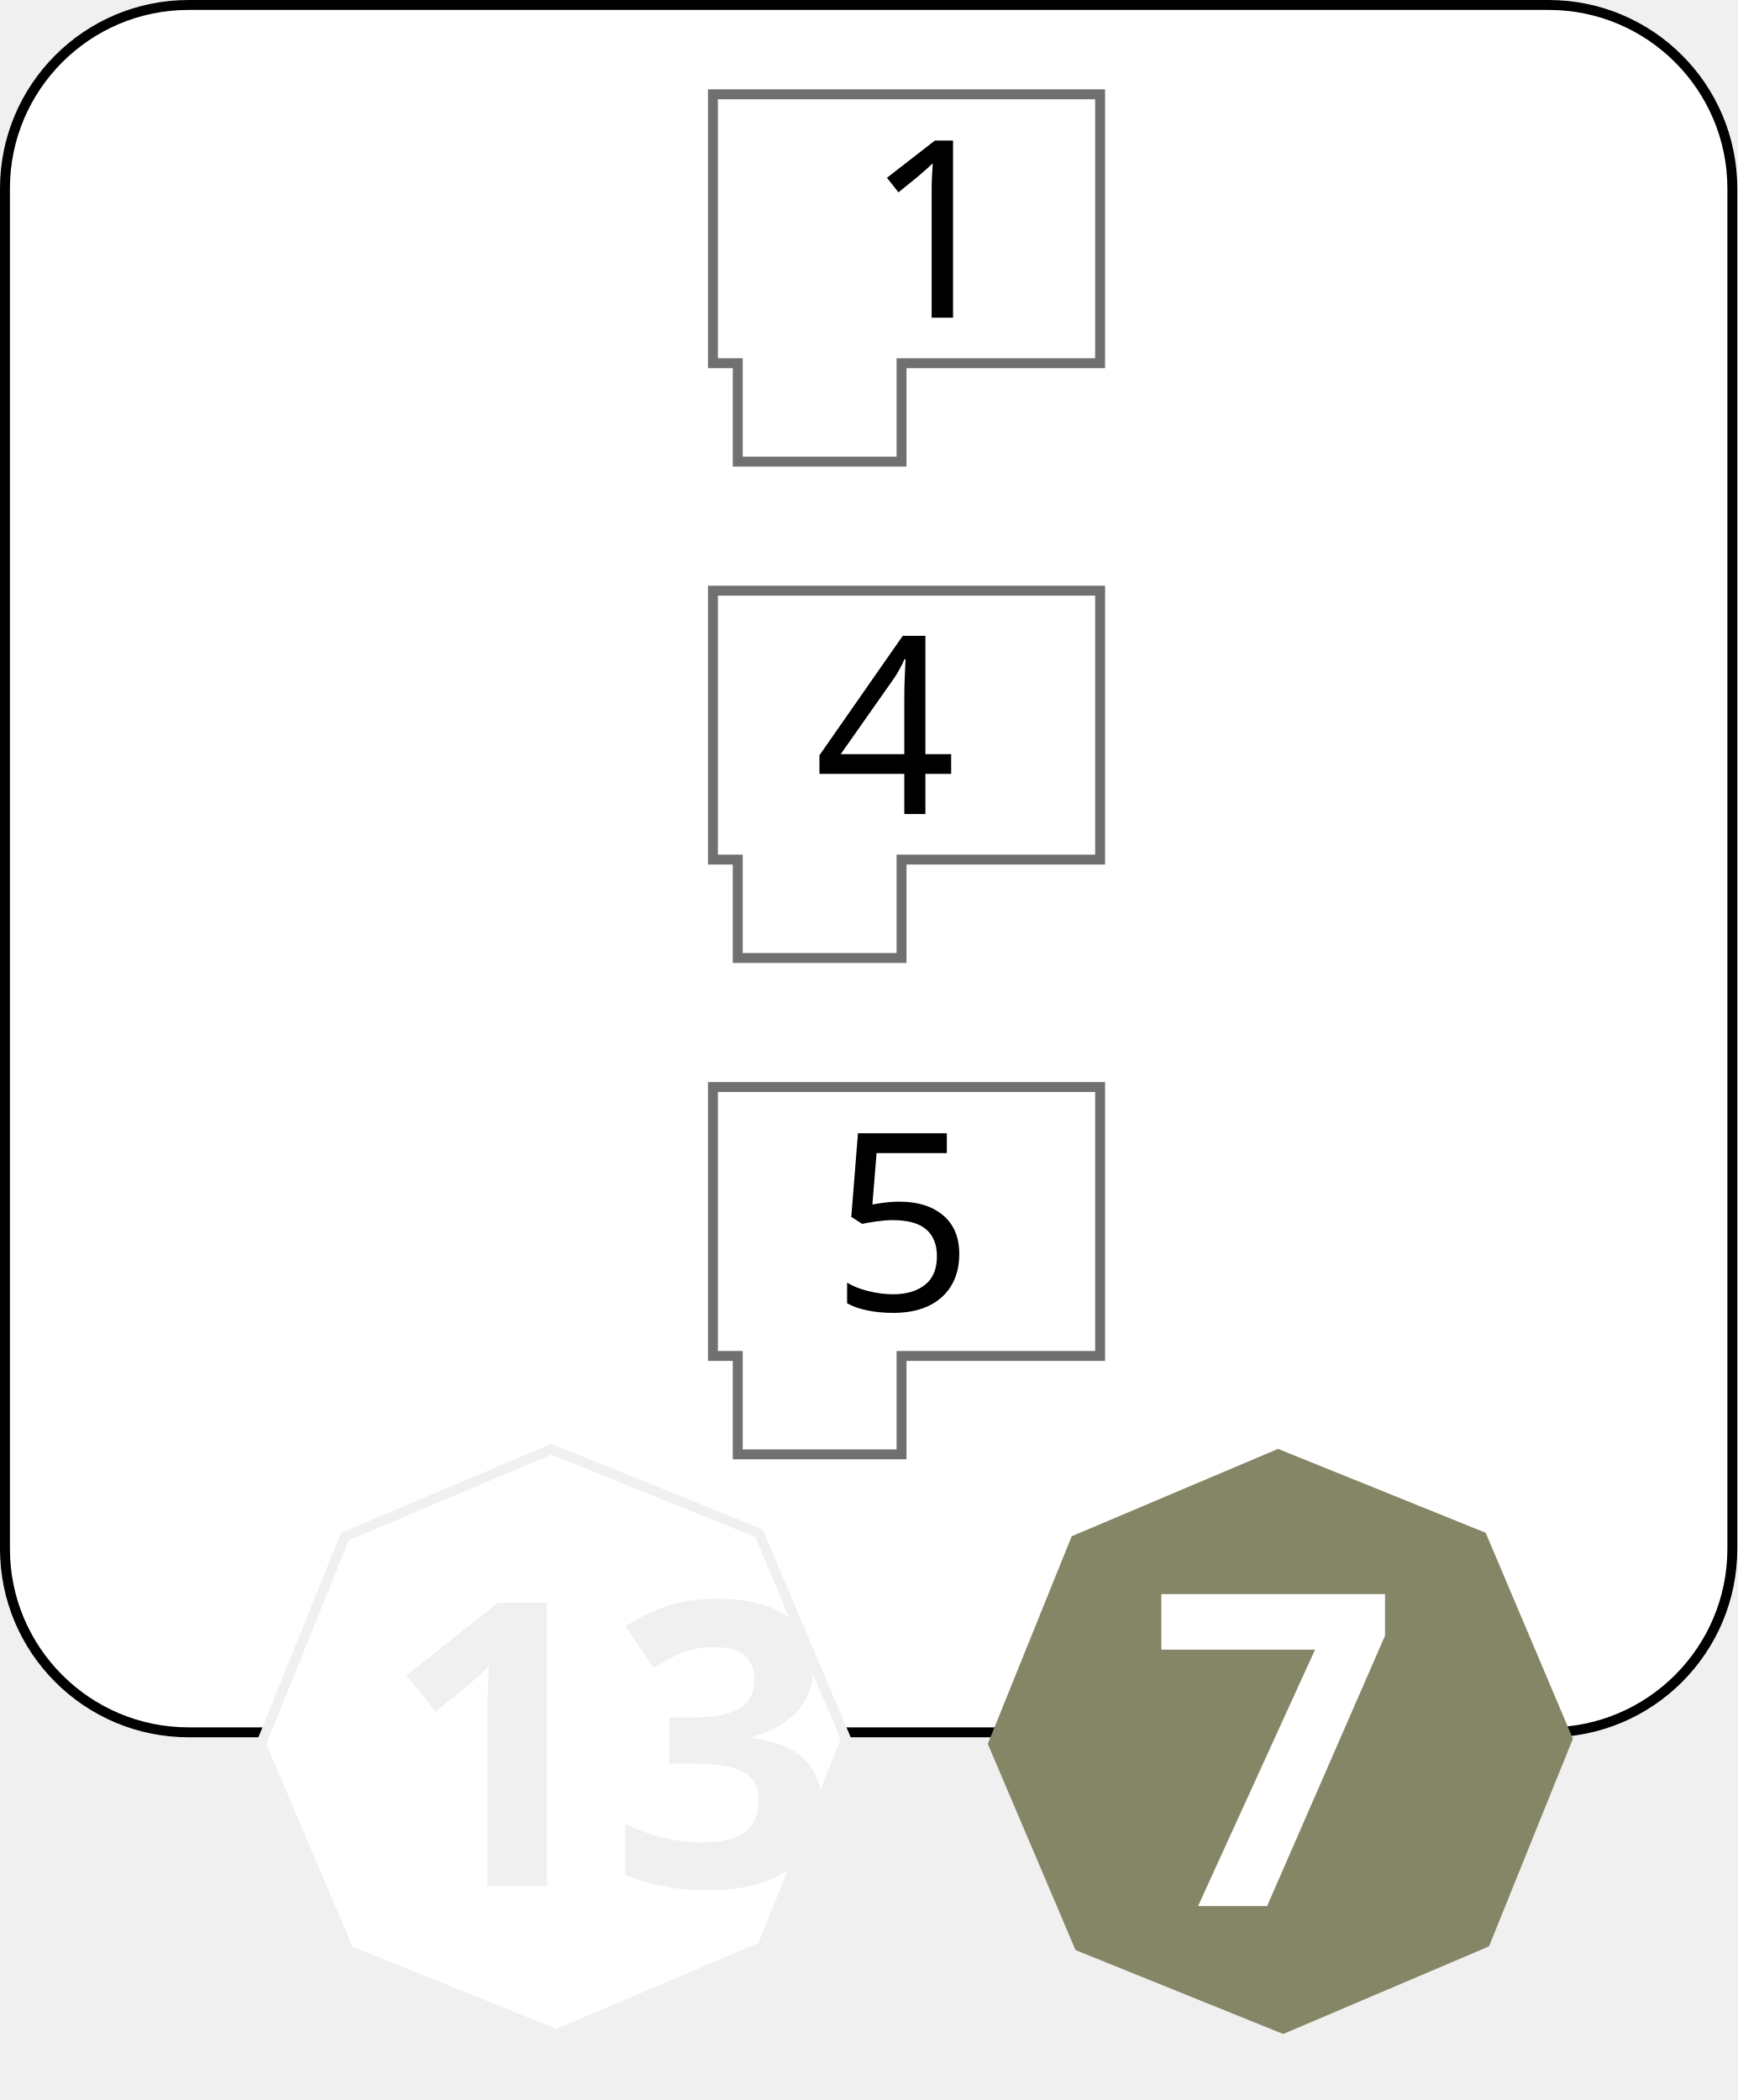
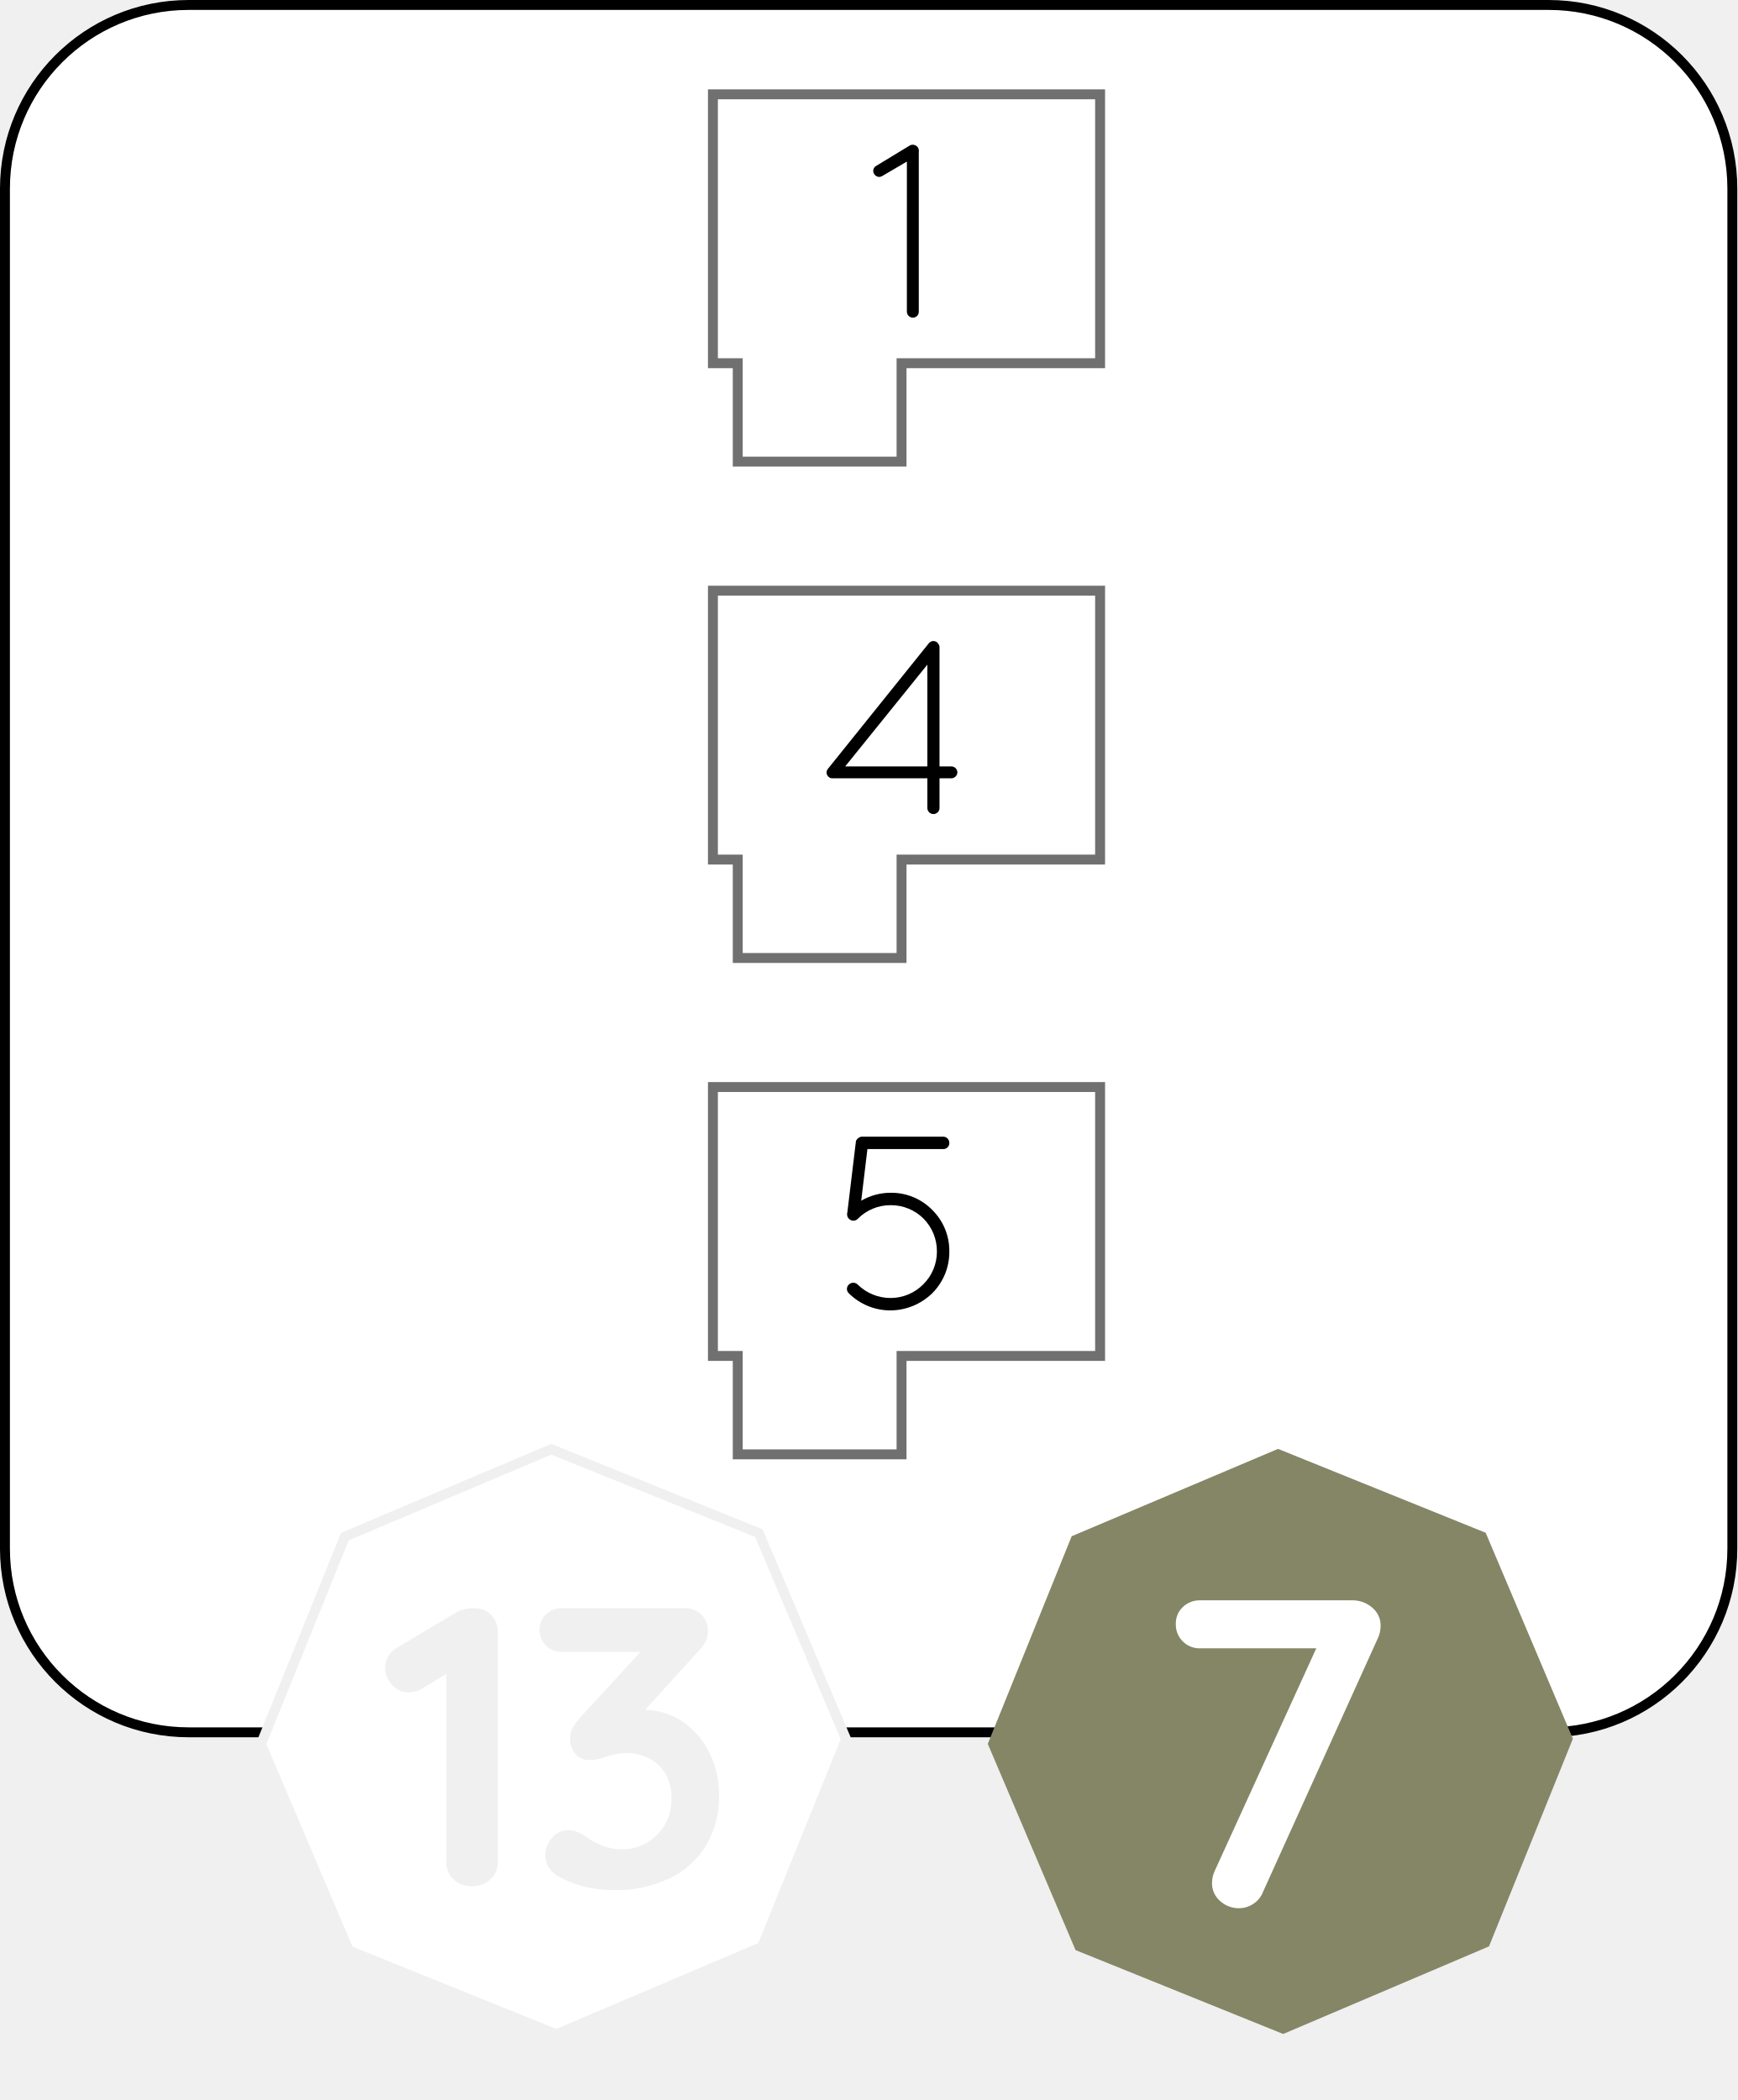
- <svg xmlns="http://www.w3.org/2000/svg" width="175" height="211.537" viewBox="0 0 175 211.537">
-   <g id="Grupo_438" data-name="Grupo 438" transform="translate(-88.687 -233)">
+ <svg xmlns="http://www.w3.org/2000/svg" width="175" height="211.538" viewBox="0 0 175 211.538">
+   <defs>
+     <style>
+       .cls-1, .cls-2, .cls-3, .cls-6 {
+         fill: #fff;
+       }
+ 
+       .cls-1 {
+         stroke: #000;
+       }
+ 
+       .cls-3 {
+         stroke: #f0f0f0;
+       }
+ 
+       .cls-4 {
+         fill: #f0f0f0;
+       }
+ 
+       .cls-5 {
+         fill: #858666;
+       }
+ 
+       .cls-7, .cls-9 {
+         stroke: none;
+       }
+ 
+       .cls-8 {
+         fill: none;
+       }
+ 
+       .cls-9 {
+         fill: #707070;
+       }
+     </style>
+   </defs>
+   <g id="M_3_4_F" transform="translate(-88.687 -233)">
    <g id="Grupo_109" data-name="Grupo 109" transform="translate(88.334 233)">
-       <g id="Rectángulo_4" data-name="Rectángulo 4" transform="translate(0.352)" fill="#fff" stroke="#000" stroke-width="1">
-         <rect width="175" height="175" rx="19" stroke="none" />
-         <rect x="0.5" y="0.5" width="174" height="174" rx="18.5" fill="none" />
+       <g id="Rectángulo_4" data-name="Rectángulo 4" class="cls-1" transform="translate(0.352)">
+         <rect class="cls-7" width="175" height="175" rx="19" />
+         <rect class="cls-8" x="0.5" y="0.5" width="174" height="174" rx="18.5" />
      </g>
    </g>
    <g id="Grupo_106" data-name="Grupo 106" transform="translate(159.526 290.958)">
      <g id="Grupo_46" data-name="Grupo 46" transform="translate(0 0.768)">
-         <g id="Unión_22" data-name="Unión 22" transform="translate(0.474 0.274)" fill="#fff">
-           <path d="M 19.5 37.5 L 3 37.5 L 3 28.087 L 3 27.587 L 2.5 27.587 L 0.5 27.587 L 0.5 0.5 L 39.5 0.5 L 39.5 27.587 L 20 27.587 L 19.5 27.587 L 19.5 28.087 L 19.5 37.5 Z" stroke="none" />
-           <path d="M 19 37 L 19 28.087 L 19 27.087 L 20 27.087 L 39 27.087 L 39 1 L 1 1 L 1 27.087 L 2.5 27.087 L 3.5 27.087 L 3.5 28.087 L 3.5 37 L 19 37 M 20 38 L 2.5 38 L 2.5 28.087 L 0 28.087 L 0 0 L 40 0 L 40 28.087 L 20 28.087 L 20 38 Z" stroke="none" fill="#707070" />
+         <g id="Unión_22" data-name="Unión 22" class="cls-2" transform="translate(0.474 0.274)">
+           <path class="cls-7" d="M 19.5 37.5 L 3 37.5 L 3 28.087 L 3 27.587 L 2.5 27.587 L 0.5 27.587 L 0.5 0.5 L 39.5 0.5 L 39.5 27.587 L 20 27.587 L 19.5 27.587 L 19.5 28.087 L 19.5 37.5 Z" />
+           <path class="cls-9" d="M 19 37 L 19 28.087 L 19 27.087 L 20 27.087 L 39 27.087 L 39 1 L 1 1 L 1 27.087 L 2.5 27.087 L 3.5 27.087 L 3.5 28.087 L 3.5 37 L 19 37 M 20 38 L 2.5 38 L 2.5 28.087 L 0 28.087 L 0 0 L 40 0 L 40 28.087 L 20 28.087 L 20 38 Z" />
        </g>
      </g>
-       <text id="_4" data-name="4" transform="translate(19.474 24.042)" font-size="25" font-family="Quicksand-Regular, Quicksand">
-         <tspan x="-8.3" y="0">4</tspan>
-       </text>
+       <path id="Trazado_364" data-name="Trazado 364" d="M3.1-.6a.608.608,0,0,0,.6.6.614.614,0,0,0,.625-.6v-3H5.5a.614.614,0,0,0,.625-.6A.614.614,0,0,0,5.5-4.8H4.325V-16.875c0-.025-.025-.05-.025-.1a.791.791,0,0,0-.2-.3.577.577,0,0,0-.85.075l-.025.025L-6.9-4.575a.577.577,0,0,0,.075.85A.526.526,0,0,0-6.45-3.6H3.1ZM-5.175-4.8,3.1-15.05V-4.8Z" transform="translate(19.474 24.042)" />
    </g>
    <g id="Grupo_369" data-name="Grupo 369" transform="translate(160.157 241)">
      <g id="Grupo_46-2" data-name="Grupo 46" transform="translate(0 0.768)">
-         <g id="Unión_22-2" data-name="Unión 22" transform="translate(-0.157 0.232)" fill="#fff">
-           <path d="M 19.5 37.5 L 3 37.5 L 3 28.087 L 3 27.587 L 2.5 27.587 L 0.5 27.587 L 0.5 0.5 L 39.5 0.5 L 39.5 27.587 L 20 27.587 L 19.5 27.587 L 19.5 28.087 L 19.5 37.5 Z" stroke="none" />
-           <path d="M 19 37 L 19 28.087 L 19 27.087 L 20 27.087 L 39 27.087 L 39 1 L 1 1 L 1 27.087 L 2.5 27.087 L 3.5 27.087 L 3.5 28.087 L 3.5 37 L 19 37 M 20 38 L 2.5 38 L 2.5 28.087 L 0 28.087 L 0 0 L 40 0 L 40 28.087 L 20 28.087 L 20 38 Z" stroke="none" fill="#707070" />
+         <g id="Unión_22-2" data-name="Unión 22" class="cls-2" transform="translate(-0.157 0.232)">
+           <path class="cls-7" d="M 19.5 37.5 L 3 37.5 L 3 28.087 L 3 27.587 L 2.5 27.587 L 0.5 27.587 L 0.5 0.5 L 39.5 0.5 L 39.5 27.587 L 20 27.587 L 19.5 27.587 L 19.5 28.087 L 19.5 37.5 Z" />
+           <path class="cls-9" d="M 19 37 L 19 28.087 L 19 27.087 L 20 27.087 L 39 27.087 L 39 1 L 1 1 L 1 27.087 L 2.5 27.087 L 3.5 27.087 L 3.5 28.087 L 3.5 37 L 19 37 M 20 38 L 2.5 38 L 2.5 28.087 L 0 28.087 L 0 0 L 40 0 L 40 28.087 L 20 28.087 L 20 38 Z" />
        </g>
      </g>
-       <text id="_1" data-name="1" transform="translate(19.843 24)" font-size="25" font-family="Quicksand-Regular, Quicksand">
-         <tspan x="-4.188" y="0">1</tspan>
-       </text>
+       <path id="Trazado_365" data-name="Trazado 365" d="M.037-.6a.608.608,0,0,0,.6.6.592.592,0,0,0,.6-.6V-16.675a.721.721,0,0,0-.075-.45.633.633,0,0,0-.825-.225L-3.037-15.3a.577.577,0,0,0-.225.825.609.609,0,0,0,.525.3.613.613,0,0,0,.3-.1l2.475-1.45Z" transform="translate(19.843 24)" />
    </g>
    <g id="Grupo_414" data-name="Grupo 414" transform="translate(0 -19)">
-       <path id="Trazado_93" data-name="Trazado 93" d="M218.453,202.505l-15.917,15.948H179.978L164,202.505V179.948L179.978,164h22.557l15.917,15.948Z" transform="translate(38.776 178.507) rotate(22)" fill="#fff" stroke="#f0f0f0" stroke-width="1" />
-       <text id="_13" data-name="13" transform="translate(145 442)" fill="#f0f0f0" font-size="40" font-family="Quicksand" font-weight="700">
-         <tspan x="-17.72" y="0">13</tspan>
-       </text>
-       <path id="Trazado_95" data-name="Trazado 95" d="M218.453,202.505l-15.917,15.948H179.978L164,202.505V179.948L179.978,164h22.557l15.917,15.948Z" transform="translate(111.988 178.47) rotate(22)" fill="#858666" />
-       <text id="_7" data-name="7" transform="translate(217 444)" fill="#fff" font-size="44" font-family="Quicksand" font-weight="700">
-         <tspan x="-12.518" y="0">7</tspan>
-       </text>
+       <path id="Trazado_93" data-name="Trazado 93" class="cls-3" d="M218.453,202.505l-15.917,15.948H179.978L164,202.505V179.948L179.978,164h22.557l15.917,15.948Z" transform="translate(38.776 178.507) rotate(22)" />
+       <path id="Trazado_266" data-name="Trazado 266" class="cls-4" d="M-8.8,0a2.53,2.53,0,0,1-1.84-.7,2.329,2.329,0,0,1-.72-1.74V-22.6l.56.88-3.04,1.84a2.447,2.447,0,0,1-1.28.36,2.183,2.183,0,0,1-1.72-.78,2.49,2.49,0,0,1-.68-1.66,2.279,2.279,0,0,1,1.24-2.08l6.04-3.6A3.655,3.655,0,0,1-8.52-28a2.232,2.232,0,0,1,1.7.7,2.438,2.438,0,0,1,.66,1.74V-2.44A2.3,2.3,0,0,1-6.9-.7,2.653,2.653,0,0,1-8.8,0ZM.92-5.64a2.851,2.851,0,0,1,.78.12,3.3,3.3,0,0,1,.94.48,7.471,7.471,0,0,0,1.62.92,5.53,5.53,0,0,0,2.18.4,4.692,4.692,0,0,0,2.34-.62A5.1,5.1,0,0,0,10.6-6.1a5.026,5.026,0,0,0,.72-2.74,4.706,4.706,0,0,0-.62-2.52,4.085,4.085,0,0,0-1.64-1.52,4.733,4.733,0,0,0-2.18-.52,5.6,5.6,0,0,0-1.46.16q-.58.16-1.12.34a3.989,3.989,0,0,1-1.26.18,1.7,1.7,0,0,1-1.42-.64,2.4,2.4,0,0,1-.5-1.52,2.206,2.206,0,0,1,.22-1A4.975,4.975,0,0,1,2-16.84l7.04-7.68,1.08.92H.28a2.171,2.171,0,0,1-1.6-.64,2.171,2.171,0,0,1-.64-1.6,2.057,2.057,0,0,1,.64-1.54A2.208,2.208,0,0,1,.28-28H12.52a2.393,2.393,0,0,1,1.86.68A2.455,2.455,0,0,1,15-25.6a2.072,2.072,0,0,1-.26,1,4.006,4.006,0,0,1-.7.92l-7.08,7.8L5.88-17.24A5.936,5.936,0,0,1,7.1-17.6a6.693,6.693,0,0,1,1.3-.16,6.959,6.959,0,0,1,4.1,1.22,8.113,8.113,0,0,1,2.68,3.16,9.459,9.459,0,0,1,.94,4.18A9.627,9.627,0,0,1,14.8-4.08,8.665,8.665,0,0,1,11.08-.76,12.731,12.731,0,0,1,5.48.4,12,12,0,0,1,2.56.04,9.622,9.622,0,0,1,.08-.92,2.746,2.746,0,0,1-1.1-1.98a2.4,2.4,0,0,1-.3-1.1A2.732,2.732,0,0,1-.74-4.82,2.045,2.045,0,0,1,.92-5.64Z" transform="translate(145 442)" />
+       <path id="Trazado_95" data-name="Trazado 95" class="cls-5" d="M218.453,202.505l-15.917,15.948H179.978L164,202.505V179.948L179.978,164h22.557l15.917,15.948Z" transform="translate(111.988 178.47) rotate(22)" />
+       <path id="Trazado_267" data-name="Trazado 267" class="cls-6" d="M-3.5.22A2.783,2.783,0,0,1-5.412-.506a2.343,2.343,0,0,1-.814-1.826A2.8,2.8,0,0,1-5.962-3.52L4.818-27.148,5.3-25.96H-7.414a2.388,2.388,0,0,1-1.76-.7,2.388,2.388,0,0,1-.7-1.76,2.263,2.263,0,0,1,.7-1.694,2.429,2.429,0,0,1,1.76-.682H7.9a3,3,0,0,1,2,.726,2.337,2.337,0,0,1,.858,1.87,3.01,3.01,0,0,1-.264,1.188L-1.078-1.452A2.5,2.5,0,0,1-2.068-.22,2.6,2.6,0,0,1-3.5.22Z" transform="translate(217 444)" />
    </g>
    <g id="Grupo_429" data-name="Grupo 429" transform="translate(160.157 341)">
      <g id="Grupo_46-3" data-name="Grupo 46" transform="translate(0 0.768)">
-         <g id="Unión_22-3" data-name="Unión 22" transform="translate(-0.157 0.232)" fill="#fff">
-           <path d="M 19.5 37.5 L 3 37.5 L 3 28.087 L 3 27.587 L 2.5 27.587 L 0.5 27.587 L 0.5 0.5 L 39.5 0.5 L 39.5 27.587 L 20 27.587 L 19.5 27.587 L 19.5 28.087 L 19.5 37.5 Z" stroke="none" />
-           <path d="M 19 37 L 19 28.087 L 19 27.087 L 20 27.087 L 39 27.087 L 39 1 L 1 1 L 1 27.087 L 2.5 27.087 L 3.5 27.087 L 3.5 28.087 L 3.5 37 L 19 37 M 20 38 L 2.5 38 L 2.5 28.087 L 0 28.087 L 0 0 L 40 0 L 40 28.087 L 20 28.087 L 20 38 Z" stroke="none" fill="#707070" />
+         <g id="Unión_22-3" data-name="Unión 22" class="cls-2" transform="translate(-0.157 0.232)">
+           <path class="cls-7" d="M 19.5 37.5 L 3 37.5 L 3 28.087 L 3 27.587 L 2.5 27.587 L 0.5 27.587 L 0.5 0.5 L 39.5 0.5 L 39.5 27.587 L 20 27.587 L 19.5 27.587 L 19.5 28.087 L 19.5 37.5 Z" />
+           <path class="cls-9" d="M 19 37 L 19 28.087 L 19 27.087 L 20 27.087 L 39 27.087 L 39 1 L 1 1 L 1 27.087 L 2.5 27.087 L 3.5 27.087 L 3.5 28.087 L 3.5 37 L 19 37 M 20 38 L 2.5 38 L 2.5 28.087 L 0 28.087 L 0 0 L 40 0 L 40 28.087 L 20 28.087 L 20 38 Z" />
        </g>
      </g>
-       <text id="_5" data-name="5" transform="translate(19.843 24)" font-size="25" font-family="Quicksand-Regular, Quicksand">
-         <tspan x="-7.563" y="0">5</tspan>
-       </text>
+       <path id="Trazado_363" data-name="Trazado 363" d="M-1.612,0a6.074,6.074,0,0,0,4.2-1.725,5.86,5.86,0,0,0,1.725-4.2,5.778,5.778,0,0,0-1.725-4.2A5.763,5.763,0,0,0-1.588-11.85a5.9,5.9,0,0,0-2.975.8l.625-5.2H3.688a.6.6,0,0,0,.625-.625.619.619,0,0,0-.625-.625h-8.15a.568.568,0,0,0-.4.15.525.525,0,0,0-.25.45l-.85,7.05a1.083,1.083,0,0,1-.025.125.487.487,0,0,0,.025.2.092.092,0,0,0,.025.075v.025a.389.389,0,0,0,.15.2.6.6,0,0,0,.875,0A4.632,4.632,0,0,1-1.588-10.6a4.653,4.653,0,0,1,3.3,1.35,4.669,4.669,0,0,1,1.35,3.325,4.618,4.618,0,0,1-1.375,3.3,4.618,4.618,0,0,1-3.3,1.375,4.7,4.7,0,0,1-3.3-1.35.634.634,0,0,0-.9,0,.6.6,0,0,0,0,.875A5.922,5.922,0,0,0-1.612,0Z" transform="translate(19.843 24)" />
    </g>
  </g>
</svg>
